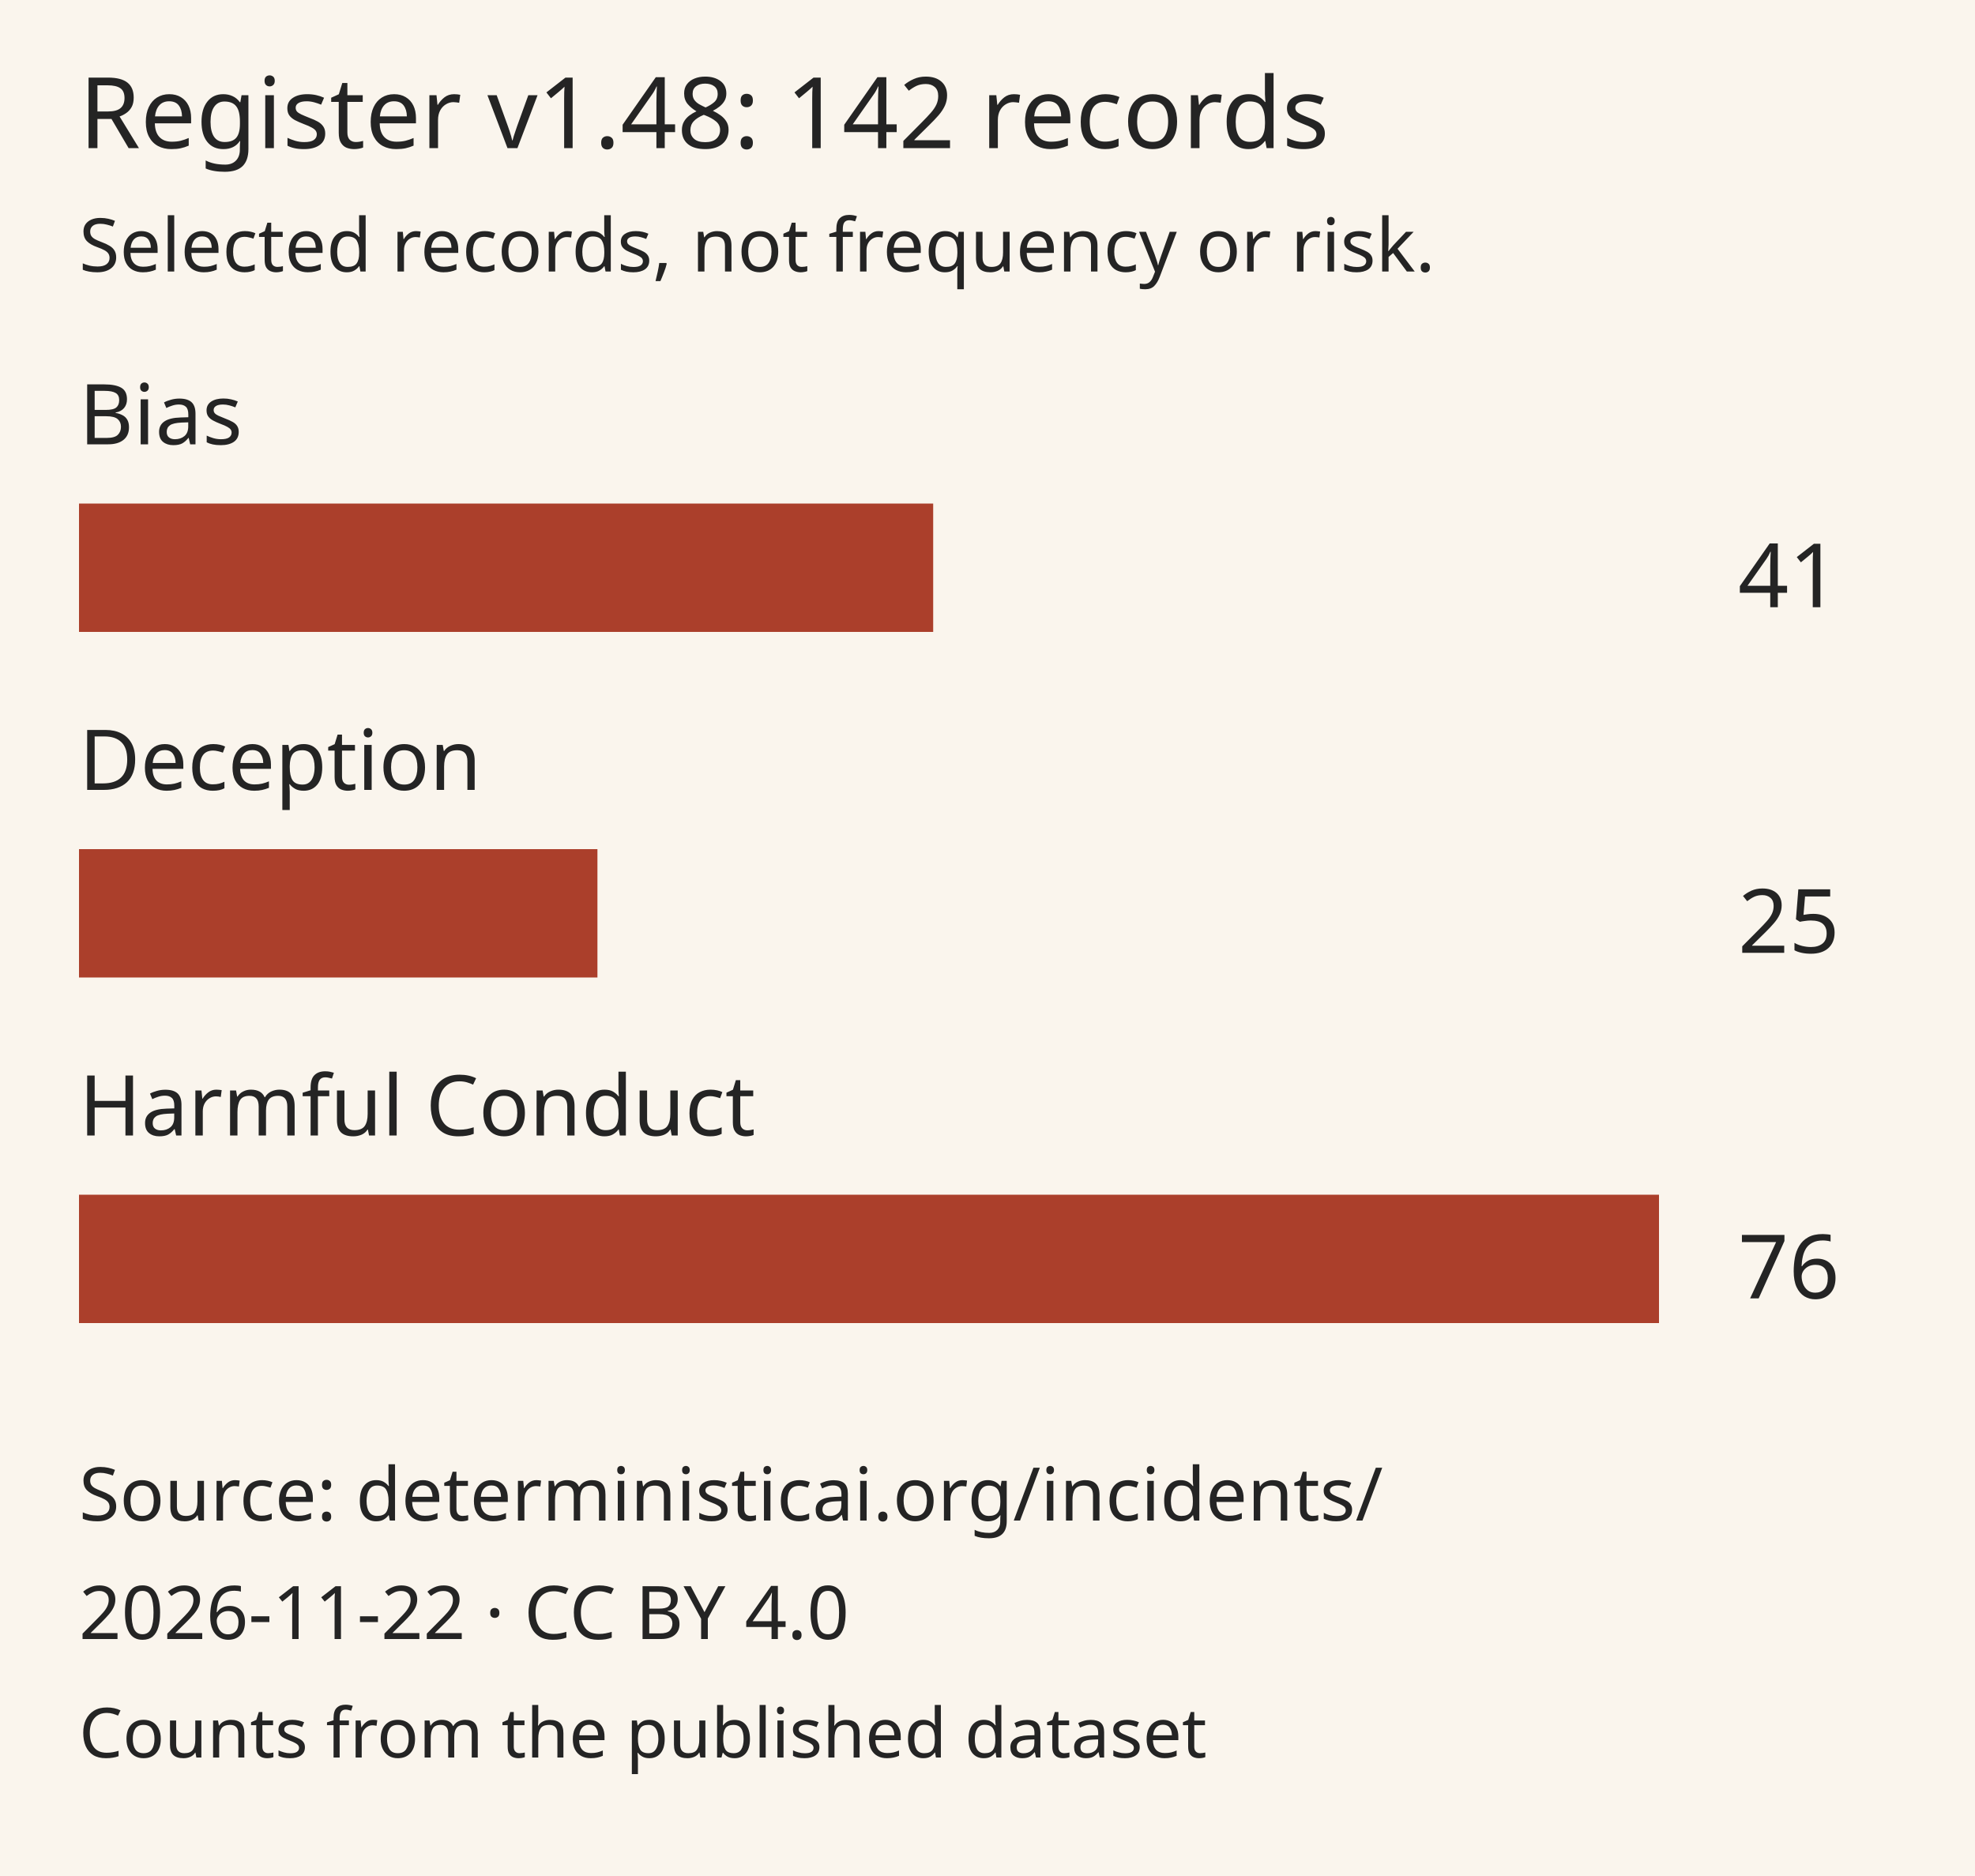
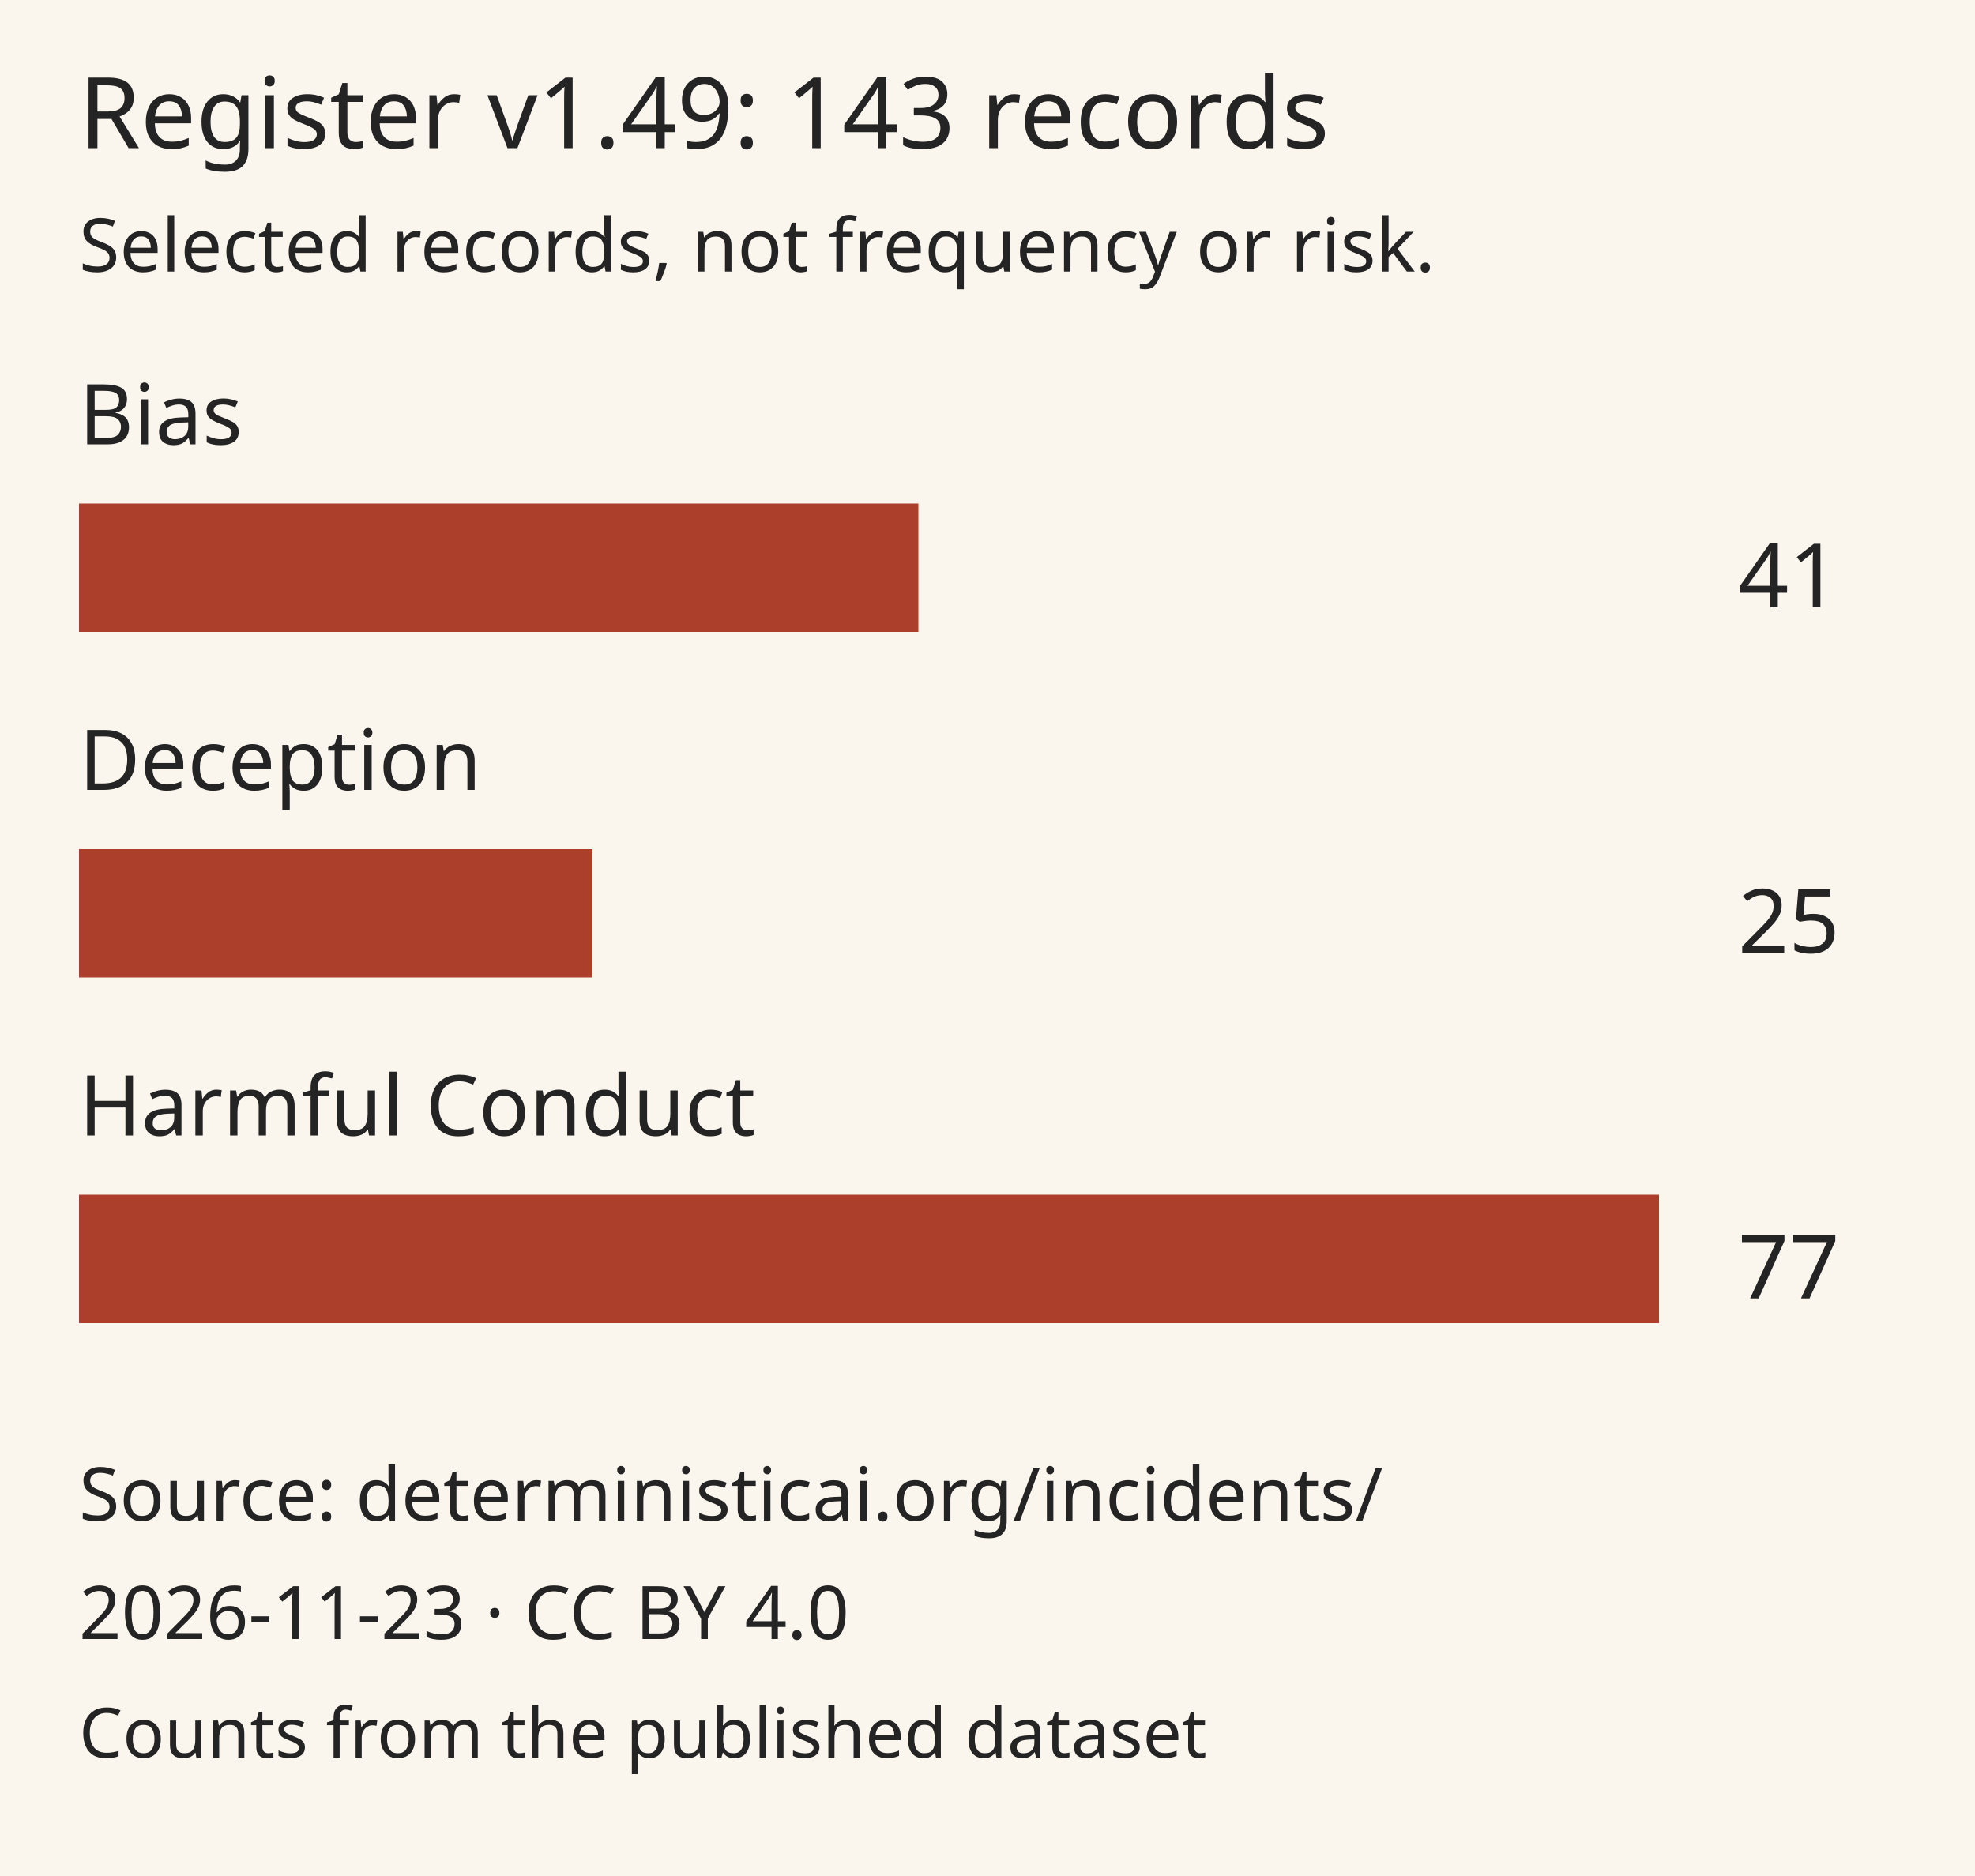
<svg xmlns="http://www.w3.org/2000/svg" viewBox="0 0 400 380">
  <rect width="400" height="380" fill="#faf5ed" />
  <g font-family="sans-serif" fill="#242424">
-     <text x="16" y="30" font-size="20">Register v1.48: 142 records</text>
+     <text x="16" y="30" font-size="20">Register v1.49: 143 records</text>
    <text x="16" y="55" font-size="15">Selected records, not frequency or risk.</text>
    <text x="16" y="90" font-size="17">Bias</text>
-     <rect x="16" y="102" width="173" height="26" fill="#ab3f2b" />
+     <rect x="16" y="102" width="170" height="26" fill="#ab3f2b" />
    <text x="352" y="123" font-size="18">41</text>
    <text x="16" y="160" font-size="17">Deception</text>
-     <rect x="16" y="172" width="105" height="26" fill="#ab3f2b" />
+     <rect x="16" y="172" width="104" height="26" fill="#ab3f2b" />
    <text x="352" y="193" font-size="18">25</text>
    <text x="16" y="230" font-size="17">Harmful Conduct</text>
    <rect x="16" y="242" width="320" height="26" fill="#ab3f2b" />
-     <text x="352" y="263" font-size="18">76</text>
+     <text x="352" y="263" font-size="18">77</text>
    <text x="16" y="308" font-size="15">Source: deterministicai.org/incidents/</text>
-     <text x="16" y="332" font-size="15">2026-11-22 · CC BY 4.0</text>
+     <text x="16" y="332" font-size="15">2026-11-23 · CC BY 4.0</text>
    <text x="16" y="356" font-size="14">Counts from the published dataset</text>
  </g>
</svg>
